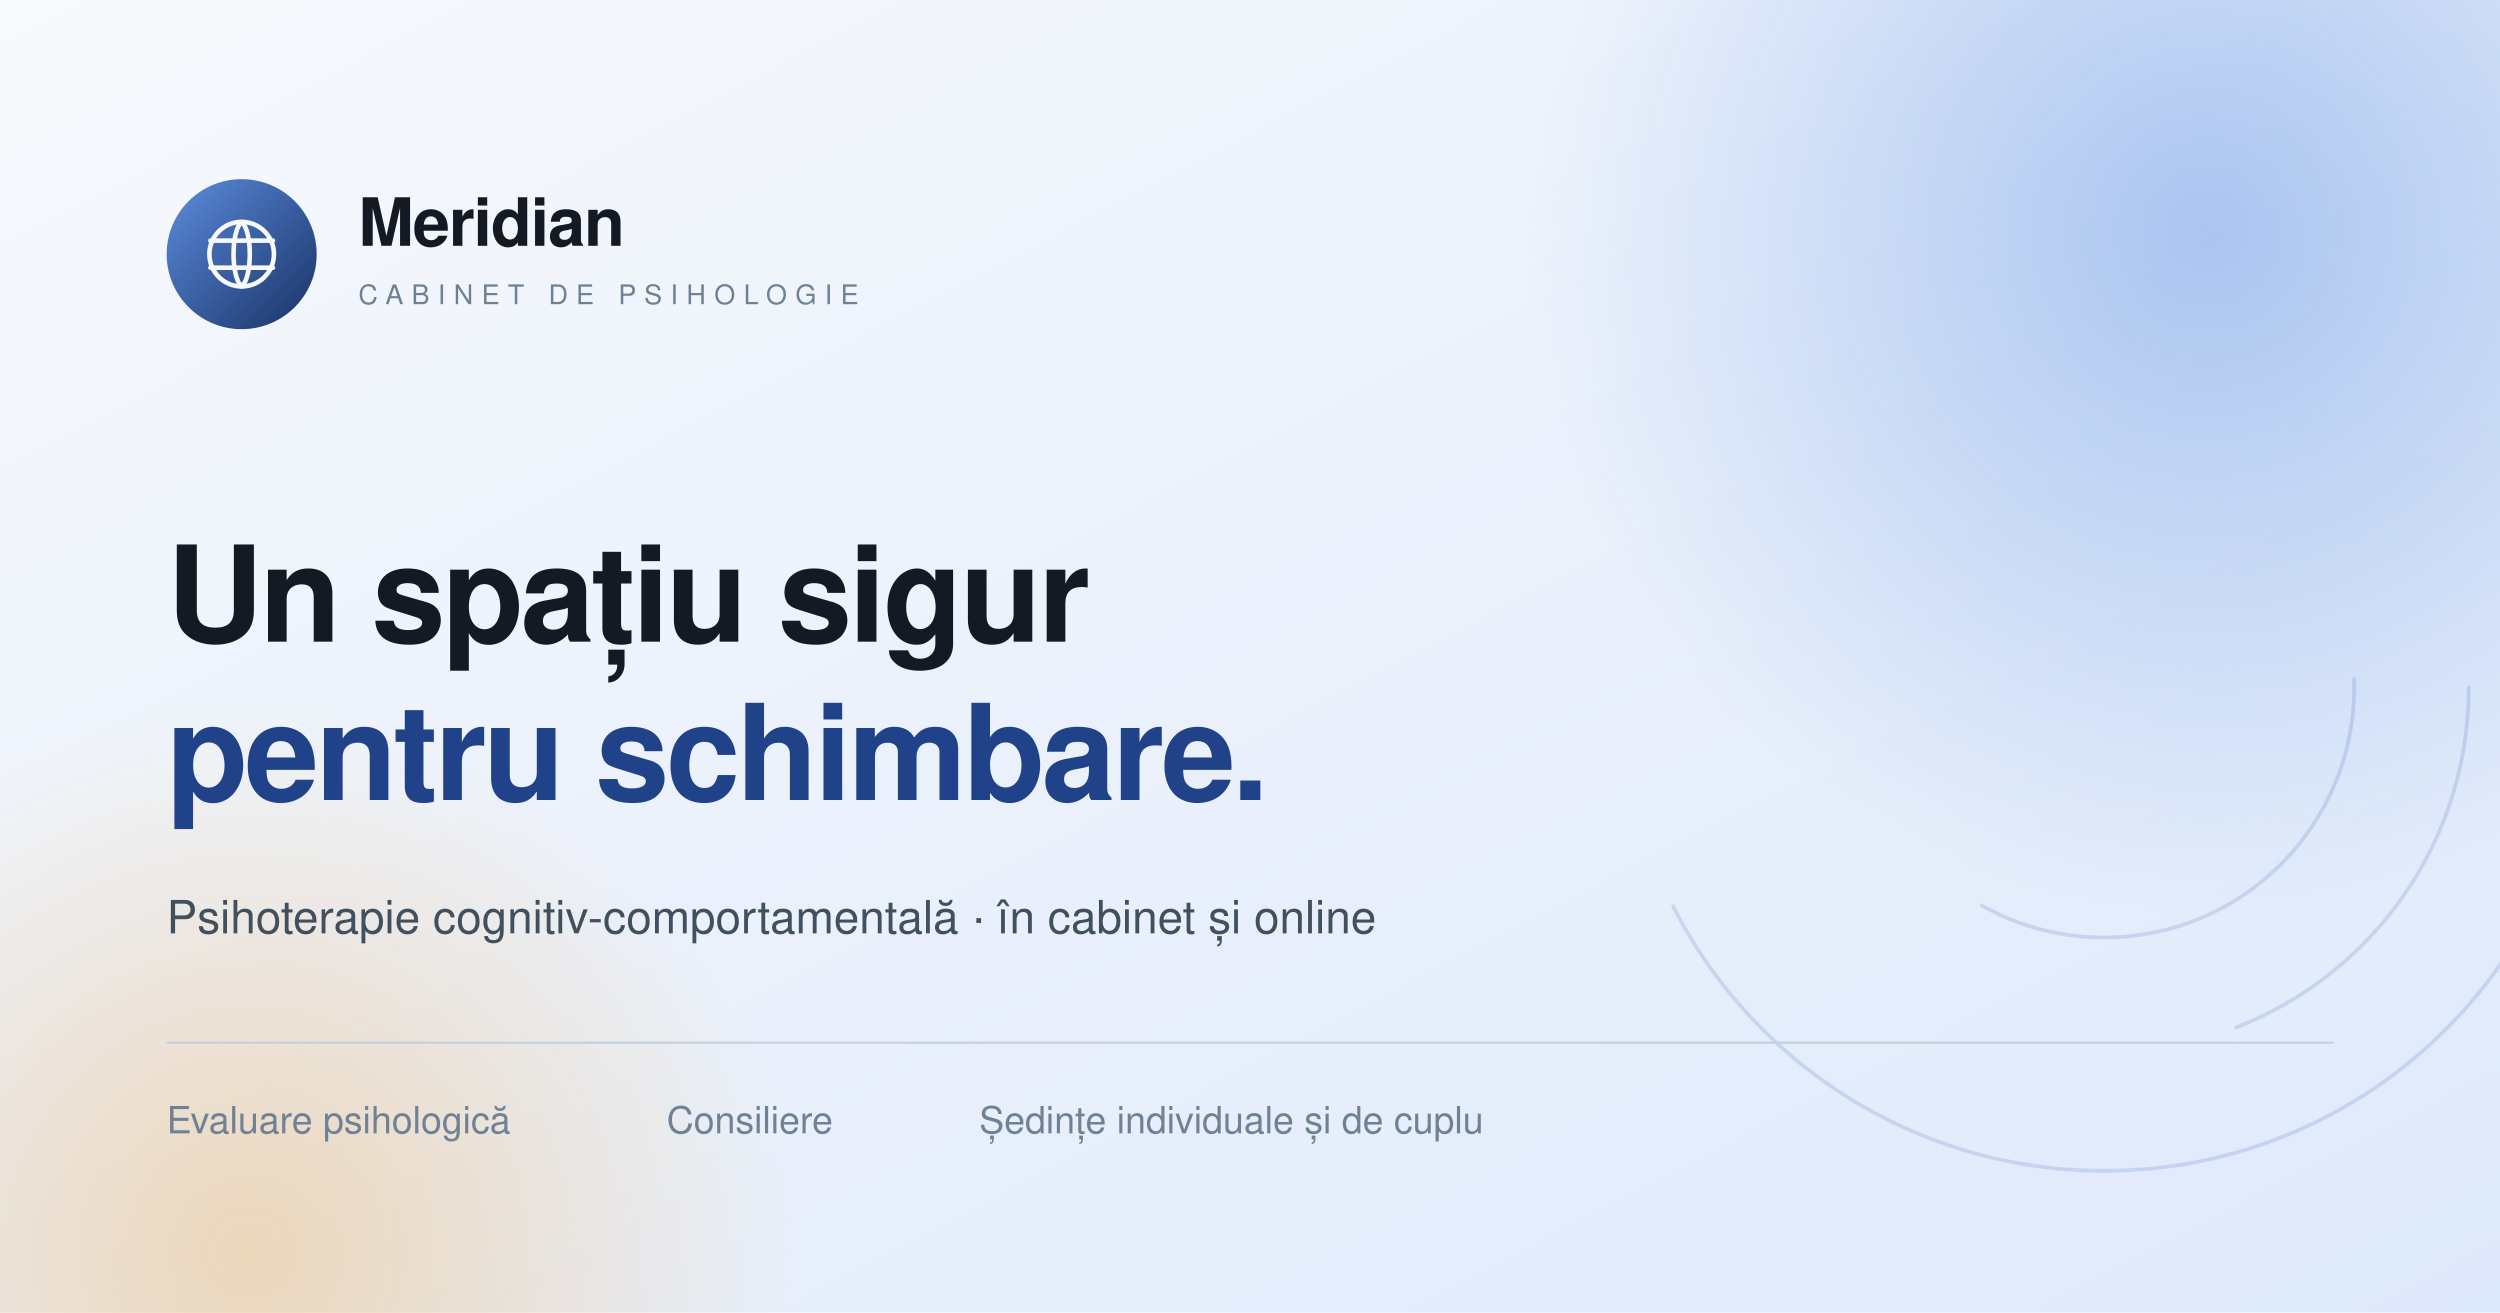
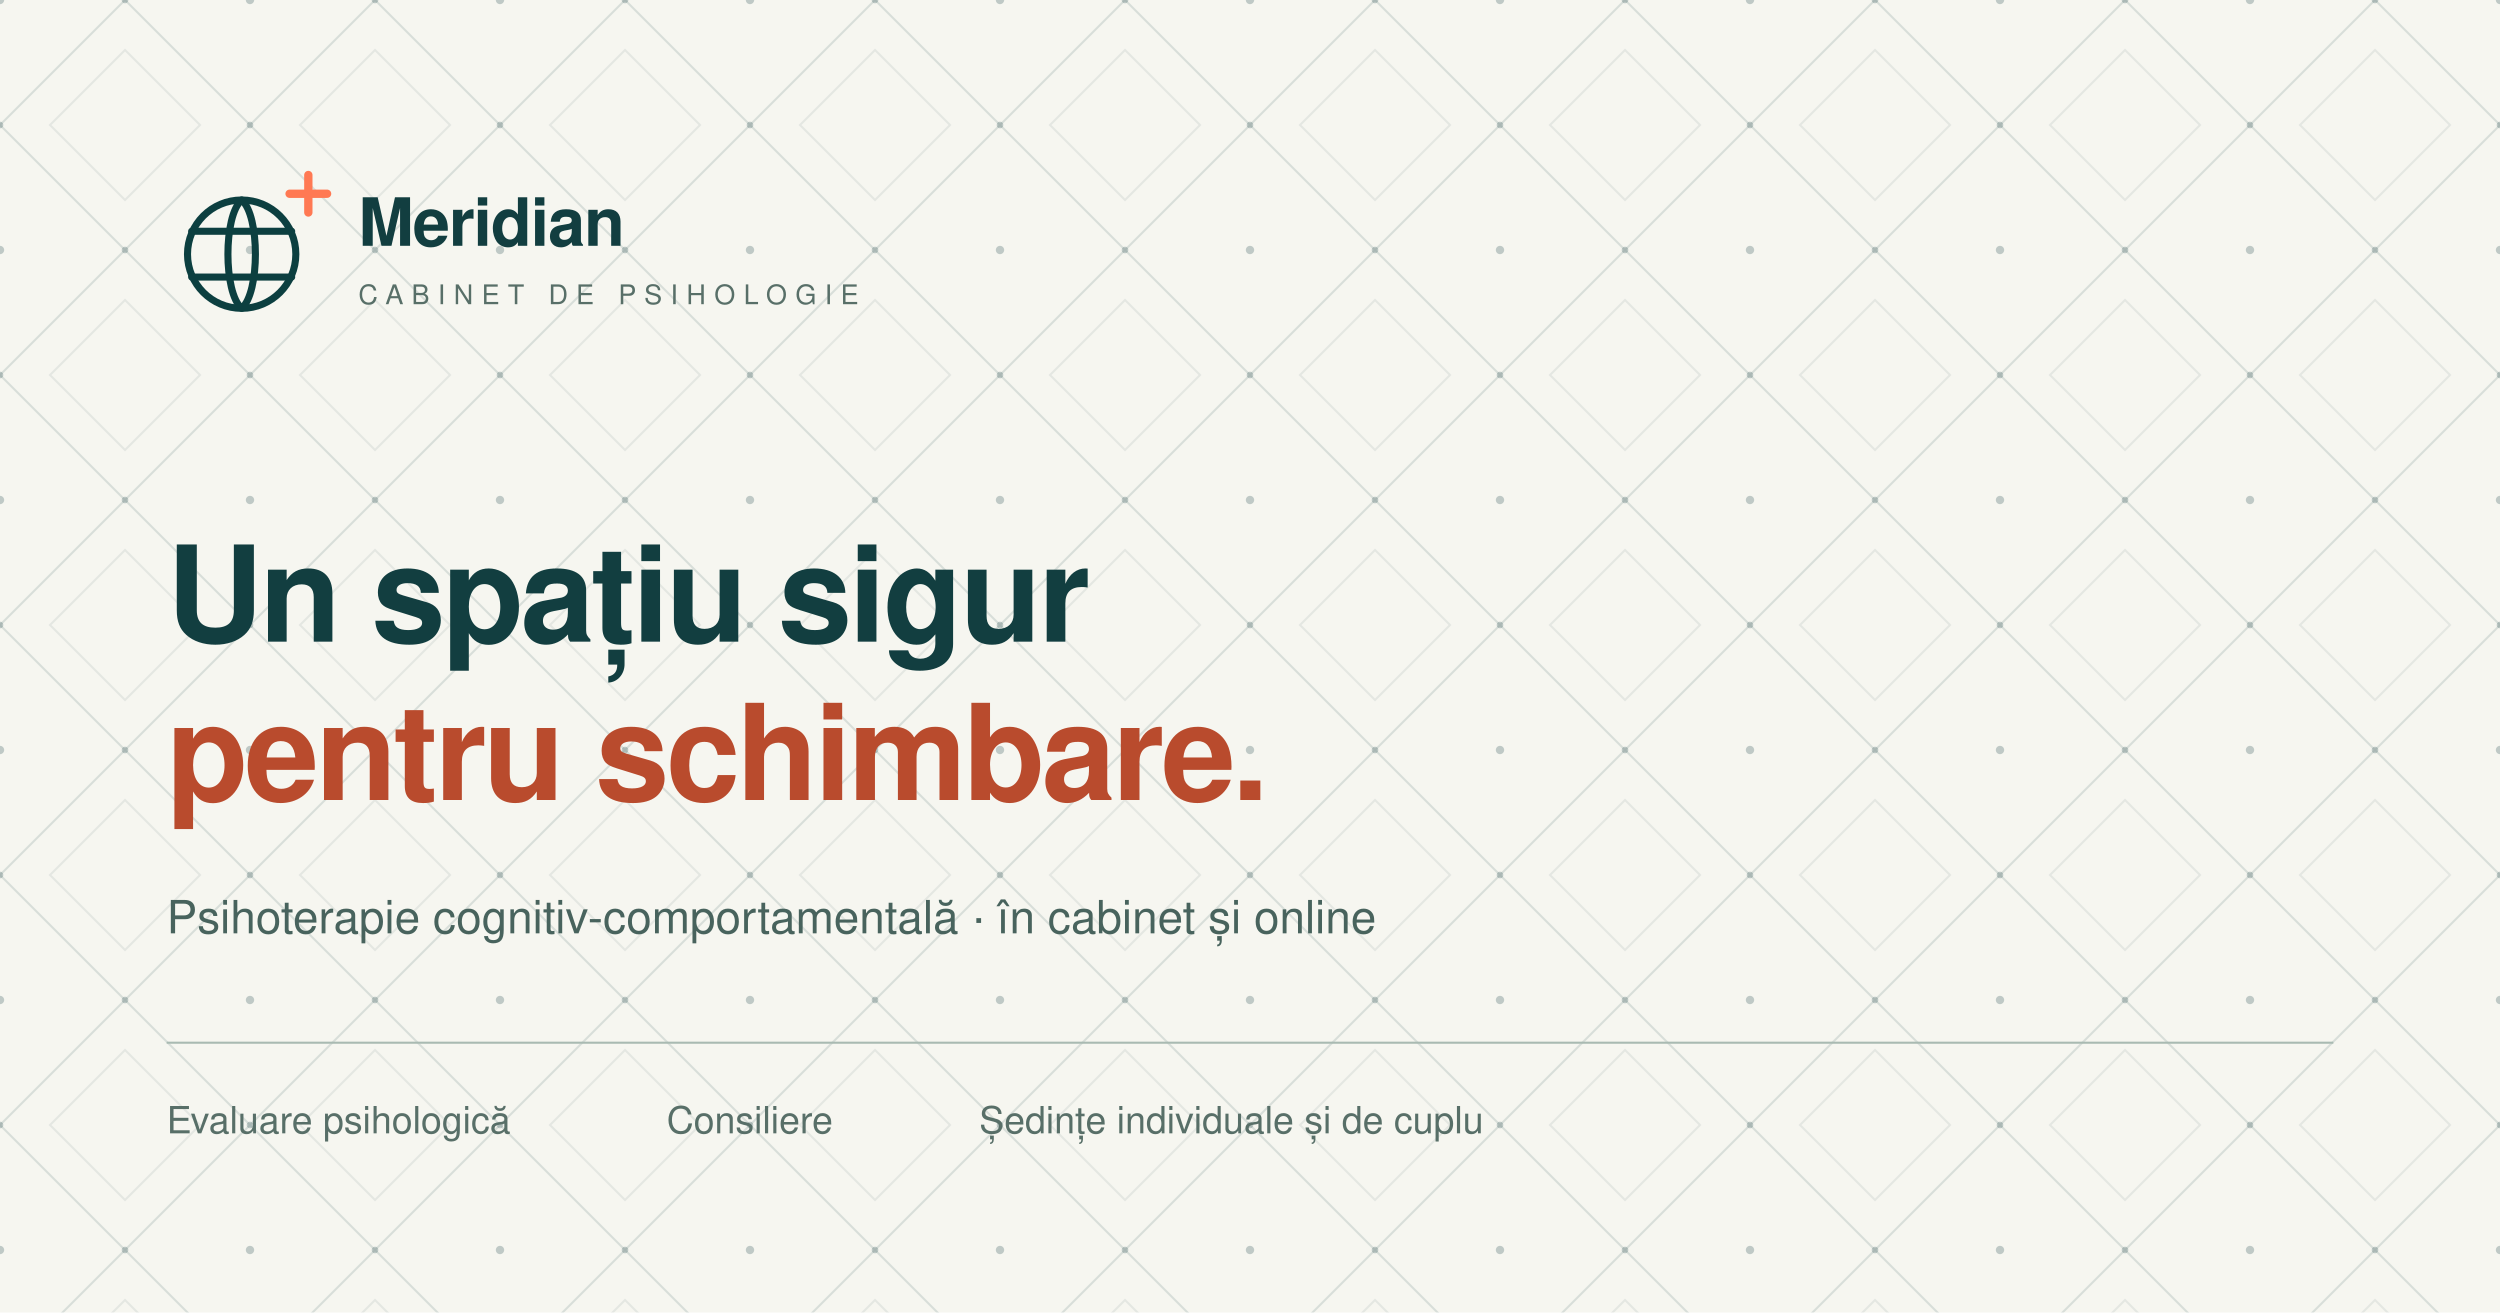
<svg xmlns="http://www.w3.org/2000/svg" viewBox="0 0 1200 630" width="1200" height="630" role="img" aria-label="Meridian — cabinet de psihologie">
  <defs>
-     <linearGradient id="bg" x1="0" y1="0" x2="1" y2="1">
-       <stop offset="0" stop-color="#F7F9FC" />
-       <stop offset="1" stop-color="#DEE9FB" />
-     </linearGradient>
-     <radialGradient id="orb" cx="0.5" cy="0.5" r="0.5">
-       <stop offset="0" stop-color="#8FB2EC" stop-opacity="0.7" />
-       <stop offset="1" stop-color="#8FB2EC" stop-opacity="0" />
-     </radialGradient>
-     <radialGradient id="orb2" cx="0.5" cy="0.5" r="0.5">
-       <stop offset="0" stop-color="#EDBB79" stop-opacity="0.5" />
-       <stop offset="1" stop-color="#EDBB79" stop-opacity="0" />
-     </radialGradient>
-     <linearGradient id="mark" x1="0" y1="0" x2="1" y2="1">
-       <stop offset="0" stop-color="#5D8DDF" />
-       <stop offset="1" stop-color="#183164" />
-     </linearGradient>
+     <pattern id="lattice" width="120" height="120" patternUnits="userSpaceOnUse" x="600" y="0">
+       <g fill="none" stroke="#123E40" stroke-opacity="0.13">
+         <path d="M60 0 120 60 60 120 0 60Z" />
+         <path d="M60 24 96 60 60 96 24 60Z" stroke-opacity="0.08" />
+       </g>
+       <g fill="#123E40" fill-opacity="0.24">
+         <circle cx="0" cy="0" r="2" />
+         <circle cx="120" cy="0" r="2" />
+         <circle cx="0" cy="120" r="2" />
+         <circle cx="120" cy="120" r="2" />
+         <circle cx="60" cy="0" r="1.6" />
+         <circle cx="60" cy="120" r="1.6" />
+         <circle cx="0" cy="60" r="1.6" />
+         <circle cx="120" cy="60" r="1.6" />
+       </g>
+     </pattern>
  </defs>
-   <rect width="1200" height="630" fill="url(#bg)" />
-   <circle cx="1060" cy="110" r="330" fill="url(#orb)" />
-   <circle cx="120" cy="600" r="260" fill="url(#orb2)" />
-   <g fill="none" stroke="#2A55AB" stroke-opacity="0.16" stroke-width="1.8" stroke-linecap="round">
-     <circle cx="1010" cy="330" r="120" stroke-dasharray="250 500" />
-     <circle cx="1010" cy="330" r="175" stroke-dasharray="210 900" />
-     <circle cx="1010" cy="330" r="232" stroke-dasharray="620 900" />
+   <rect width="1200" height="630" fill="#F6F6F0" />
+   <rect width="1200" height="630" fill="url(#lattice)" />
+   <g fill="none" stroke="#0C3F40" stroke-width="3.4" stroke-linecap="round">
+     <circle cx="116" cy="122" r="26" />
+     <path d="M116 96c8.8 7.4 8.8 44.6 0 52M116 96c-8.8 7.4-8.8 44.6 0 52M92 111h48M92 133h48" />
  </g>
-   <circle cx="116" cy="122" r="36" fill="url(#mark)" />
-   <g fill="none" stroke="#F7F9FC" stroke-width="2.2" stroke-linecap="round">
-     <circle cx="116" cy="122" r="15.5" />
-     <path d="M116 106.5c5.2 4.4 5.2 26.6 0 31M116 106.5c-5.2 4.4-5.2 26.6 0 31M101 115.5h30M101 128.5h30" />
-   </g>
-   <text x="172" y="118" font-family="Helvetica, Arial, sans-serif" font-size="32" font-weight="600" letter-spacing="-0.5" fill="#131A24">Meridian</text>
-   <text x="172" y="146" font-family="Helvetica, Arial, sans-serif" font-size="13" letter-spacing="4" fill="#6F8195">CABINET DE PSIHOLOGIE</text>
-   <text x="80" y="308" font-family="Helvetica, Arial, sans-serif" font-size="64" font-weight="600" letter-spacing="-1.6" fill="#131A24">Un spațiu sigur</text>
-   <text x="80" y="384" font-family="Helvetica, Arial, sans-serif" font-size="64" font-weight="600" letter-spacing="-1.6" fill="#204288">pentru schimbare.</text>
-   <text x="80" y="448" font-family="Helvetica, Arial, sans-serif" font-size="22" fill="#41505F">Psihoterapie cognitiv-comportamentală · în cabinet și online</text>
-   <rect x="80" y="500" width="1040" height="1" fill="#C4CFDD" />
-   <text x="80" y="544" font-family="Helvetica, Arial, sans-serif" font-size="18" fill="#6F8195">Evaluare psihologică</text>
-   <text x="320" y="544" font-family="Helvetica, Arial, sans-serif" font-size="18" fill="#6F8195">Consiliere</text>
-   <text x="470" y="544" font-family="Helvetica, Arial, sans-serif" font-size="18" fill="#6F8195">Ședințe individuale și de cuplu</text>
+   <path d="M148 84v18M139 93h18" fill="none" stroke="#FF7953" stroke-width="4" stroke-linecap="round" />
+   <text x="172" y="118" font-family="Helvetica, Arial, sans-serif" font-size="32" font-weight="600" letter-spacing="-0.5" fill="#123E40">Meridian</text>
+   <text x="172" y="146" font-family="Helvetica, Arial, sans-serif" font-size="13" letter-spacing="4" fill="#586F68">CABINET DE PSIHOLOGIE</text>
+   <text x="80" y="308" font-family="Helvetica, Arial, sans-serif" font-size="64" font-weight="600" letter-spacing="-1.6" fill="#123E40">Un spațiu sigur</text>
+   <text x="80" y="384" font-family="Helvetica, Arial, sans-serif" font-size="64" font-weight="600" letter-spacing="-1.6" fill="#B94B2D">pentru schimbare.</text>
+   <text x="80" y="448" font-family="Helvetica, Arial, sans-serif" font-size="22" fill="#48635D">Psihoterapie cognitiv-comportamentală · în cabinet și online</text>
+   <rect x="80" y="500" width="1040" height="1" fill="#A9BAB2" />
+   <text x="80" y="544" font-family="Helvetica, Arial, sans-serif" font-size="18" fill="#586F68">Evaluare psihologică</text>
+   <text x="320" y="544" font-family="Helvetica, Arial, sans-serif" font-size="18" fill="#586F68">Consiliere</text>
+   <text x="470" y="544" font-family="Helvetica, Arial, sans-serif" font-size="18" fill="#586F68">Ședințe individuale și de cuplu</text>
</svg>
